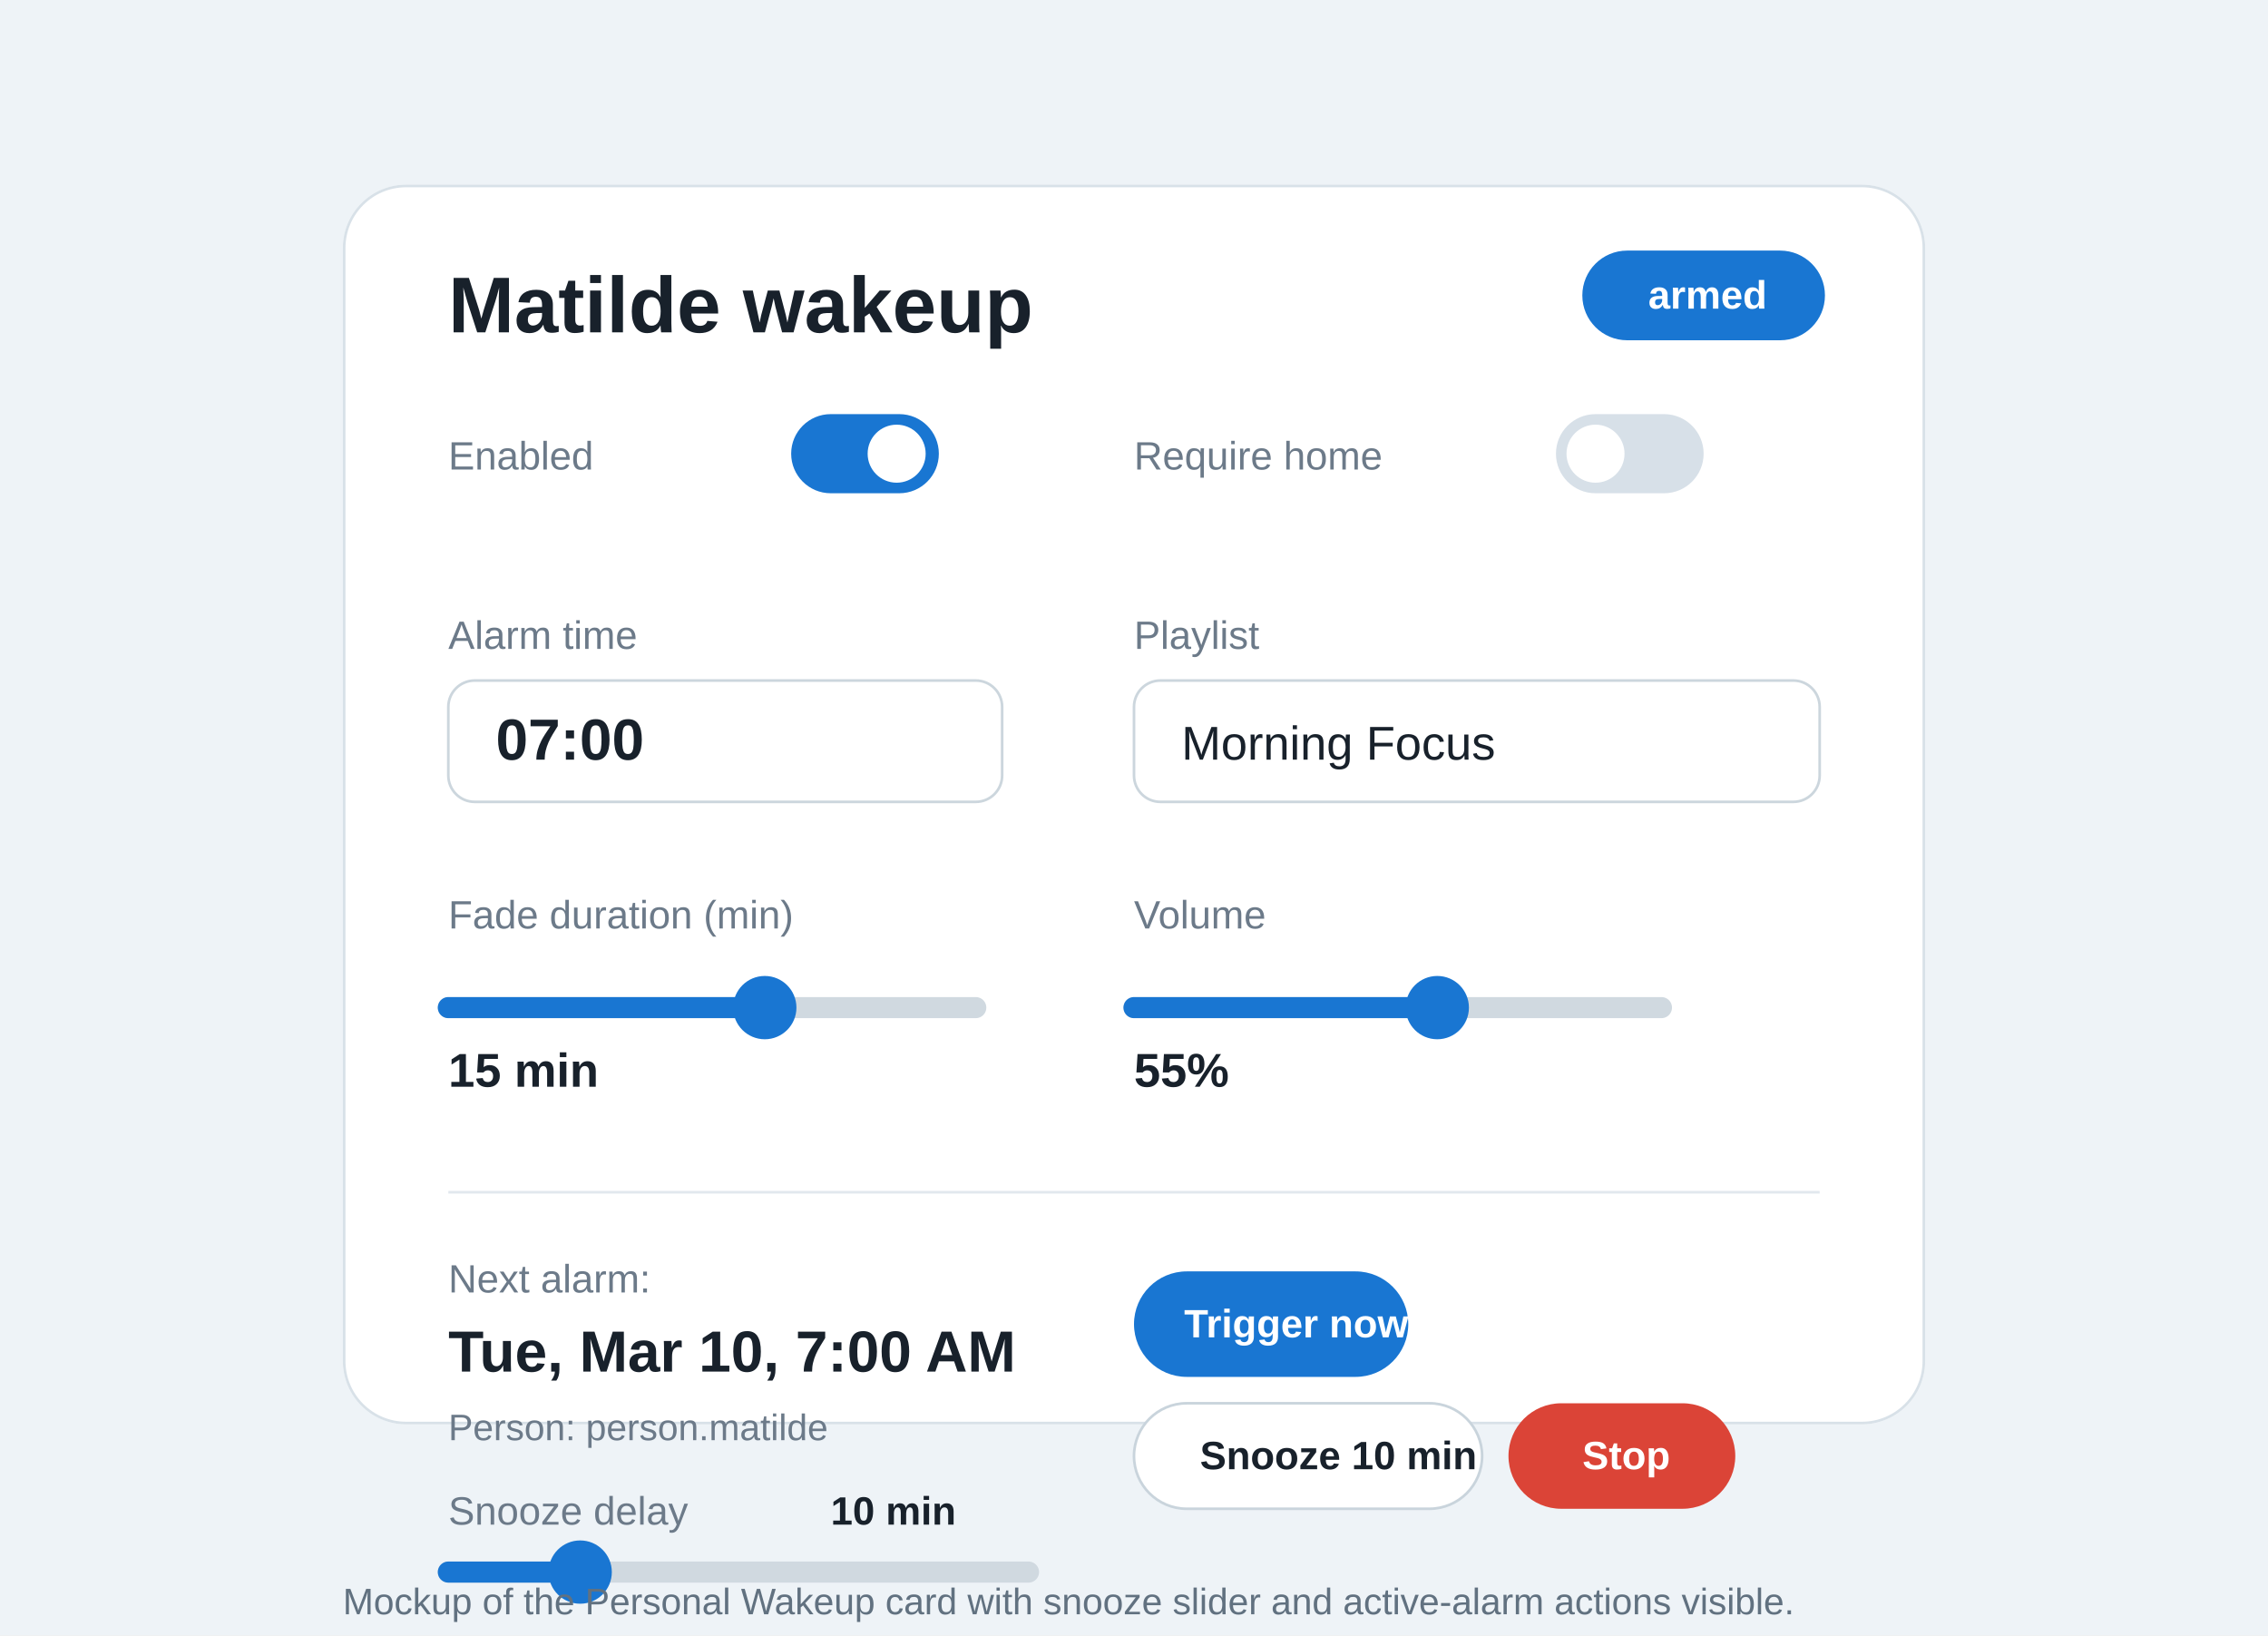
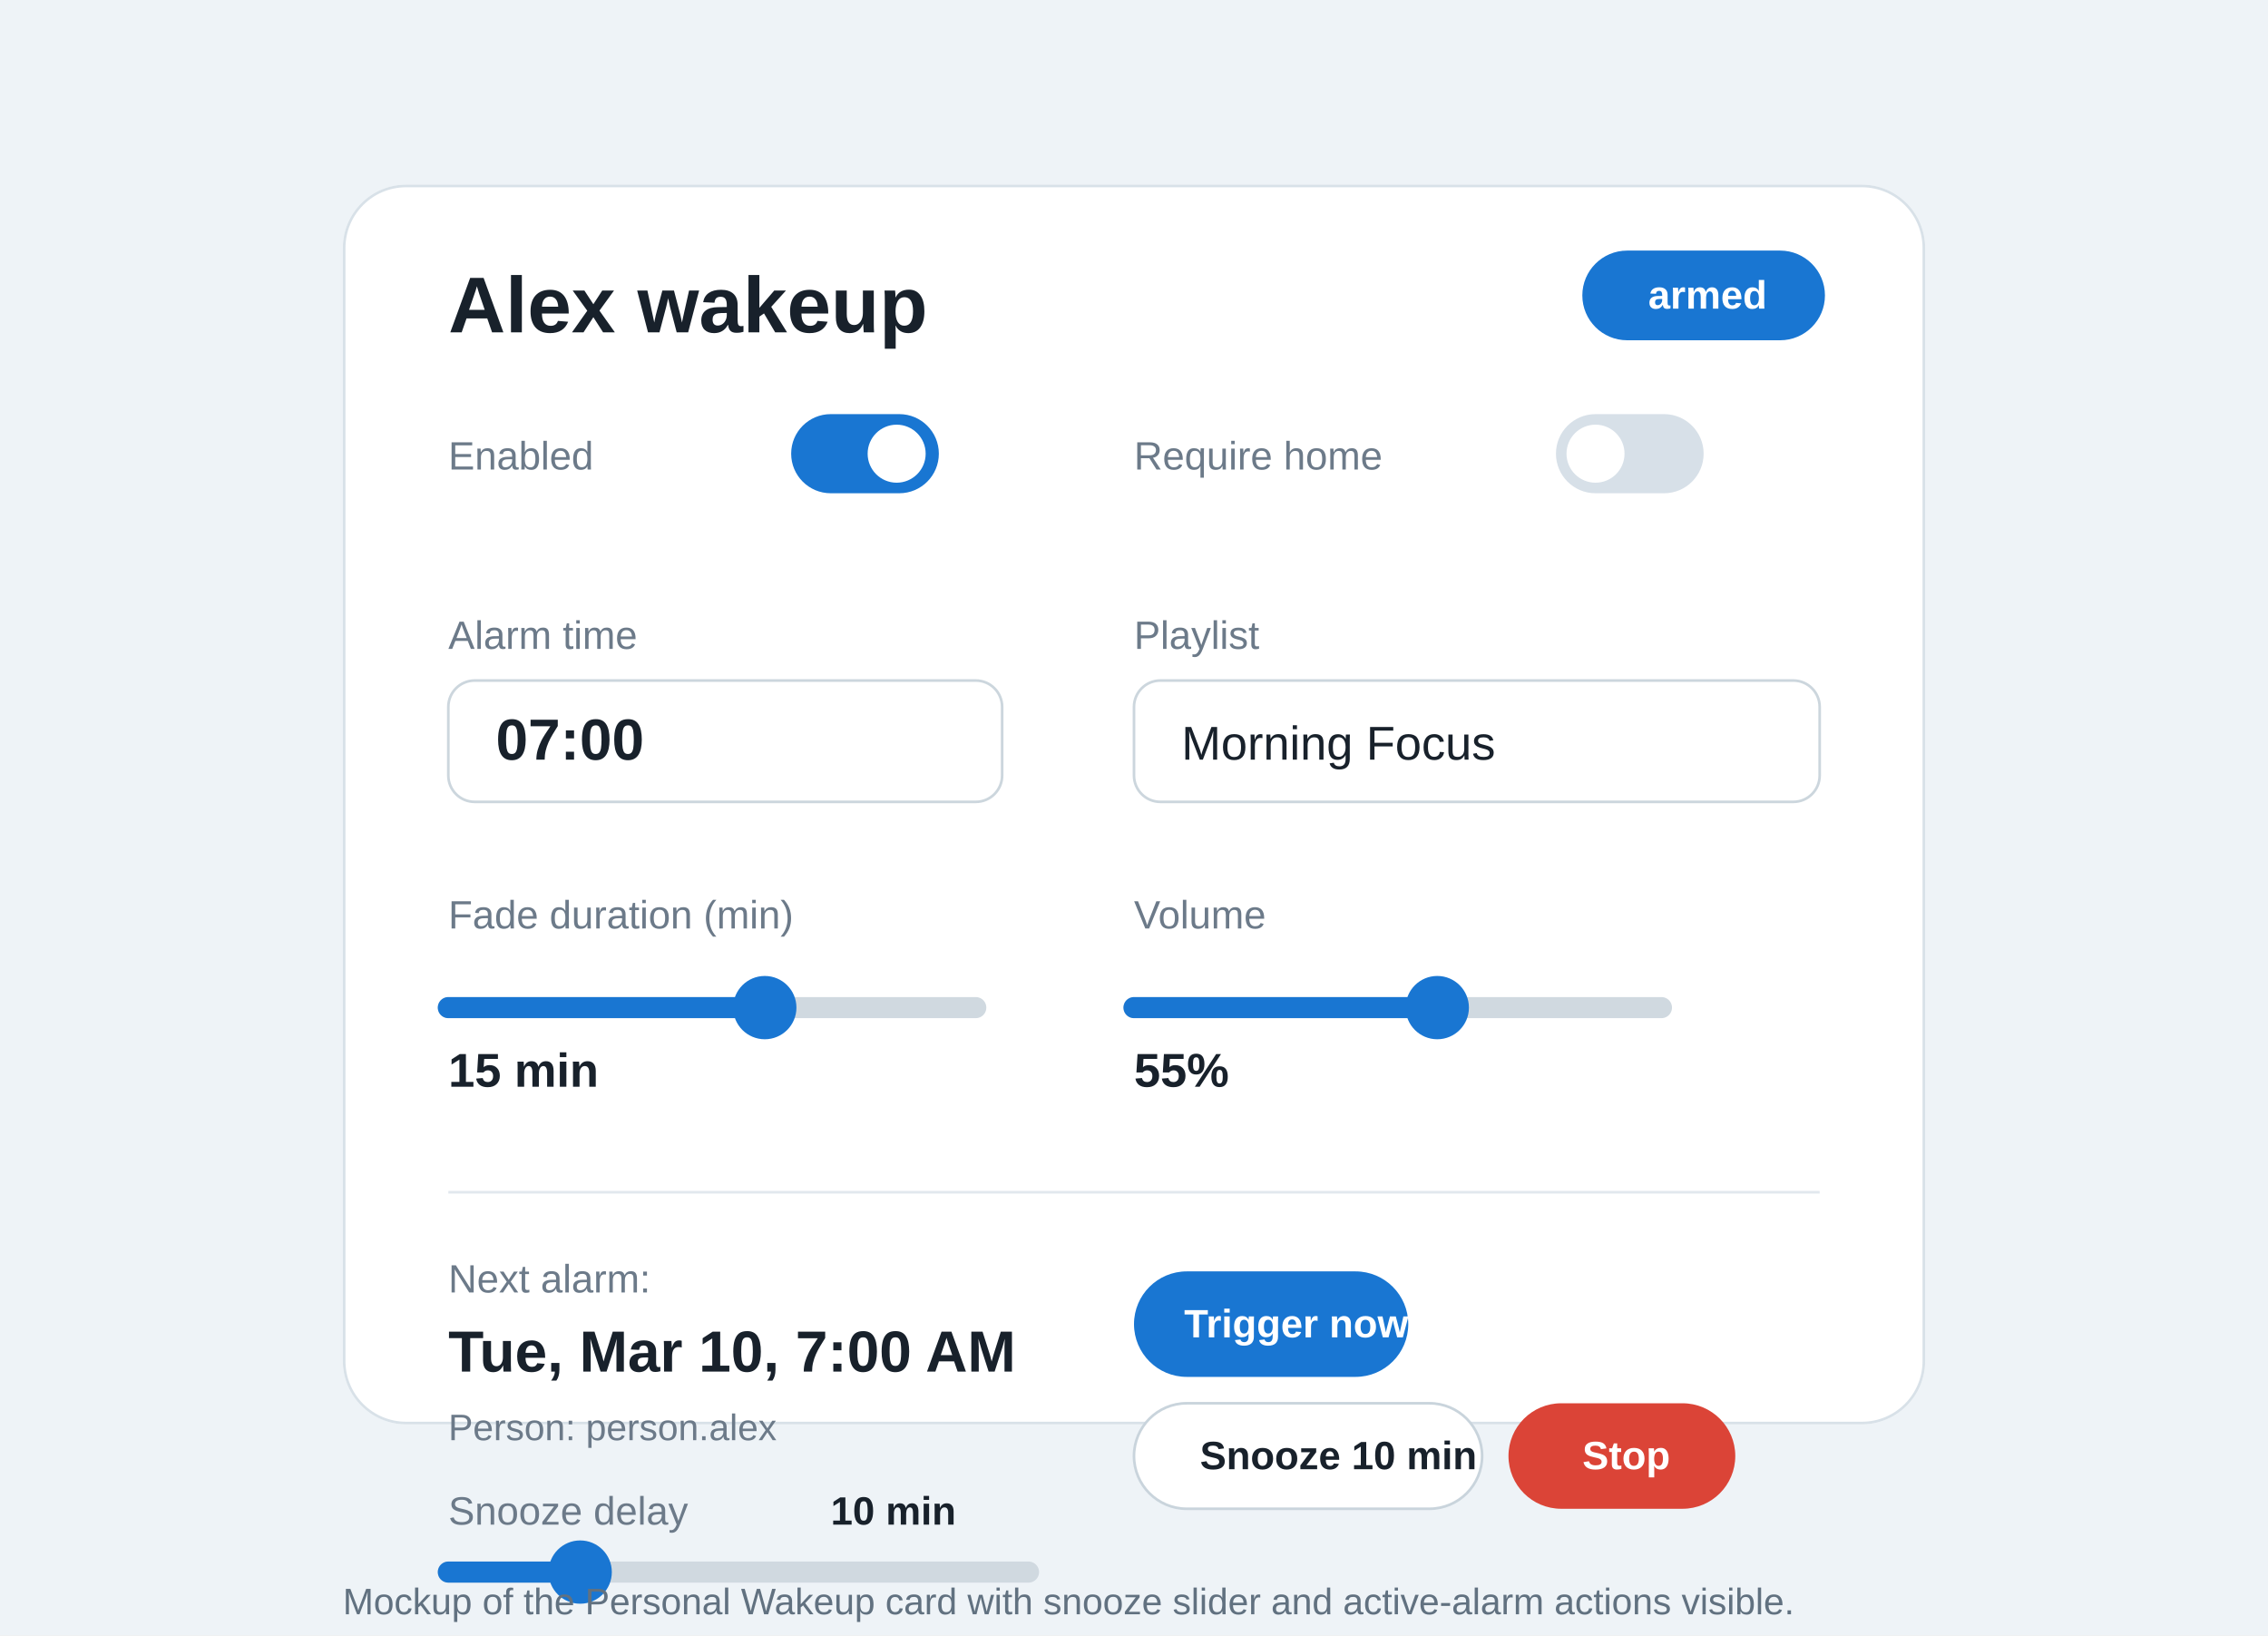
<svg xmlns="http://www.w3.org/2000/svg" width="860" height="620" viewBox="0 0 860 620" fill="none">
  <rect width="860" height="620" fill="#EEF3F7" />
  <rect x="130" y="70" width="600" height="470" rx="24" fill="#FFFFFF" />
  <rect x="130.5" y="70.5" width="599" height="469" rx="23.5" stroke="#D8E1E8" />
-   <text x="170" y="126" fill="#18212B" font-family="Arial, Helvetica, sans-serif" font-size="30" font-weight="700">Matilde wakeup</text>
+   <text x="170" y="126" fill="#18212B" font-family="Arial, Helvetica, sans-serif" font-size="30" font-weight="700">Alex wakeup</text>
  <rect x="600" y="95" width="92" height="34" rx="17" fill="#1976D2" />
  <text x="625" y="117" fill="#FFFFFF" font-family="Arial, Helvetica, sans-serif" font-size="15" font-weight="700">armed</text>
  <g font-family="Arial, Helvetica, sans-serif">
    <text x="170" y="178" fill="#6C7A89" font-size="15">Enabled</text>
    <rect x="300" y="157" width="56" height="30" rx="15" fill="#1976D2" />
    <circle cx="340" cy="172" r="11" fill="#FFFFFF" />
    <text x="430" y="178" fill="#6C7A89" font-size="15">Require home</text>
    <rect x="590" y="157" width="56" height="30" rx="15" fill="#D7E0E8" />
    <circle cx="605" cy="172" r="11" fill="#FFFFFF" />
    <text x="170" y="246" fill="#6C7A89" font-size="15">Alarm time</text>
    <rect x="170" y="258" width="210" height="46" rx="10" fill="#FFFFFF" stroke="#CCD6DD" />
    <text x="188" y="288" fill="#18212B" font-size="22" font-weight="600">07:00</text>
    <text x="430" y="246" fill="#6C7A89" font-size="15">Playlist</text>
    <rect x="430" y="258" width="260" height="46" rx="10" fill="#FFFFFF" stroke="#CCD6DD" />
    <text x="448" y="288" fill="#18212B" font-size="18">Morning Focus</text>
    <text x="170" y="352" fill="#6C7A89" font-size="15">Fade duration (min)</text>
    <line x1="170" y1="382" x2="370" y2="382" stroke="#D0D9E0" stroke-width="8" stroke-linecap="round" />
    <line x1="170" y1="382" x2="290" y2="382" stroke="#1976D2" stroke-width="8" stroke-linecap="round" />
    <circle cx="290" cy="382" r="12" fill="#1976D2" />
    <text x="170" y="412" fill="#18212B" font-size="18" font-weight="600">15 min</text>
    <text x="430" y="352" fill="#6C7A89" font-size="15">Volume</text>
    <line x1="430" y1="382" x2="630" y2="382" stroke="#D0D9E0" stroke-width="8" stroke-linecap="round" />
    <line x1="430" y1="382" x2="545" y2="382" stroke="#1976D2" stroke-width="8" stroke-linecap="round" />
    <circle cx="545" cy="382" r="12" fill="#1976D2" />
    <text x="430" y="412" fill="#18212B" font-size="18" font-weight="600">55%</text>
  </g>
  <line x1="170" y1="452" x2="690" y2="452" stroke="#E2E8EE" />
  <text x="170" y="490" fill="#6C7A89" font-family="Arial, Helvetica, sans-serif" font-size="15">Next alarm:</text>
  <text x="170" y="520" fill="#18212B" font-family="Arial, Helvetica, sans-serif" font-size="22" font-weight="700">Tue, Mar 10, 7:00 AM</text>
-   <text x="170" y="546" fill="#6C7A89" font-family="Arial, Helvetica, sans-serif" font-size="14">Person: person.matilde</text>
+   <text x="170" y="546" fill="#6C7A89" font-family="Arial, Helvetica, sans-serif" font-size="14">Person: person.alex</text>
  <text x="170" y="578" fill="#6C7A89" font-family="Arial, Helvetica, sans-serif" font-size="15">Snooze delay</text>
  <text x="315" y="578" fill="#18212B" font-family="Arial, Helvetica, sans-serif" font-size="15" font-weight="700">10 min</text>
  <line x1="170" y1="596" x2="390" y2="596" stroke="#D0D9E0" stroke-width="8" stroke-linecap="round" />
  <line x1="170" y1="596" x2="220" y2="596" stroke="#1976D2" stroke-width="8" stroke-linecap="round" />
  <circle cx="220" cy="596" r="12" fill="#1976D2" />
  <g font-family="Arial, Helvetica, sans-serif" font-size="15" font-weight="700">
    <rect x="430" y="482" width="104" height="40" rx="20" fill="#1976D2" />
    <text x="449" y="507" fill="#FFFFFF">Trigger now</text>
    <rect x="430" y="532" width="132" height="40" rx="20" fill="#FFFFFF" stroke="#C9D4DC" />
    <text x="455" y="557" fill="#18212B">Snooze 10 min</text>
    <rect x="572" y="532" width="86" height="40" rx="20" fill="#DB4437" />
    <text x="600" y="557" fill="#FFFFFF">Stop</text>
  </g>
  <text x="130" y="612" fill="#617180" font-family="Arial, Helvetica, sans-serif" font-size="14">Mockup of the Personal Wakeup card with snooze slider and active-alarm actions visible.</text>
</svg>
